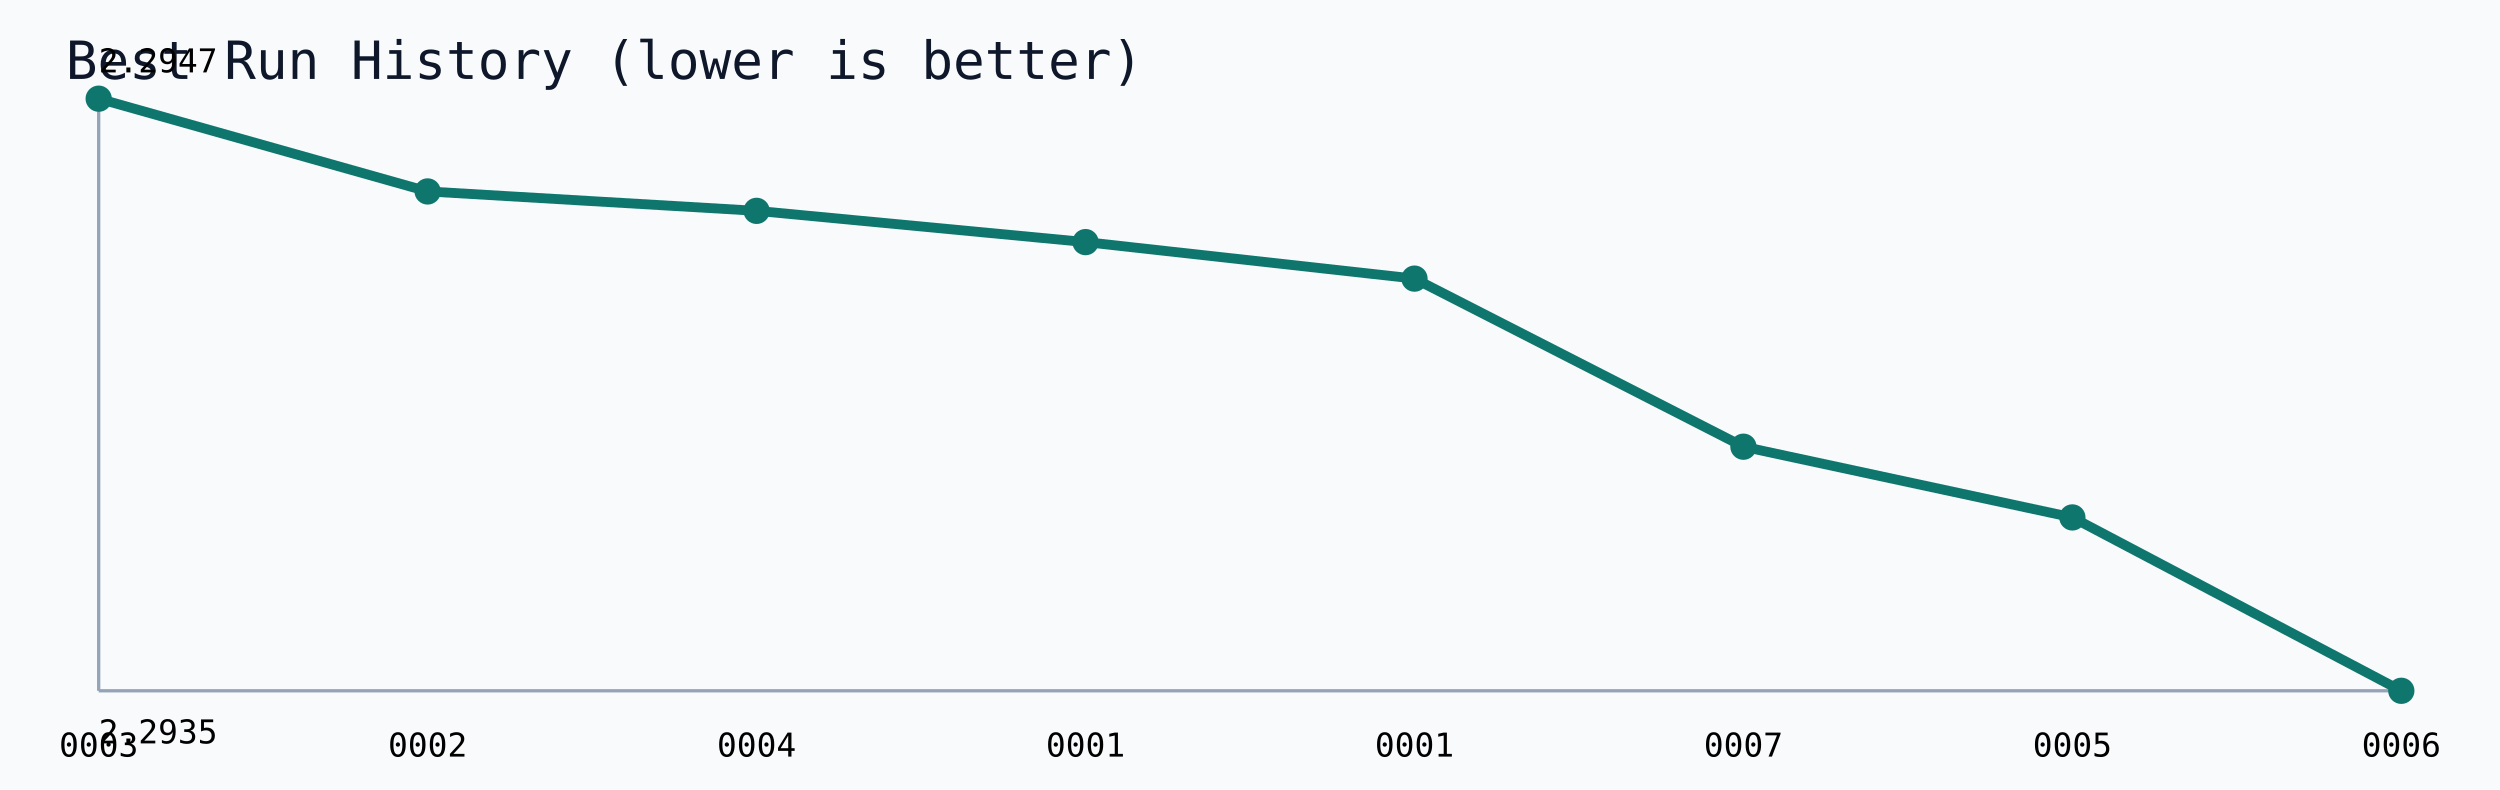
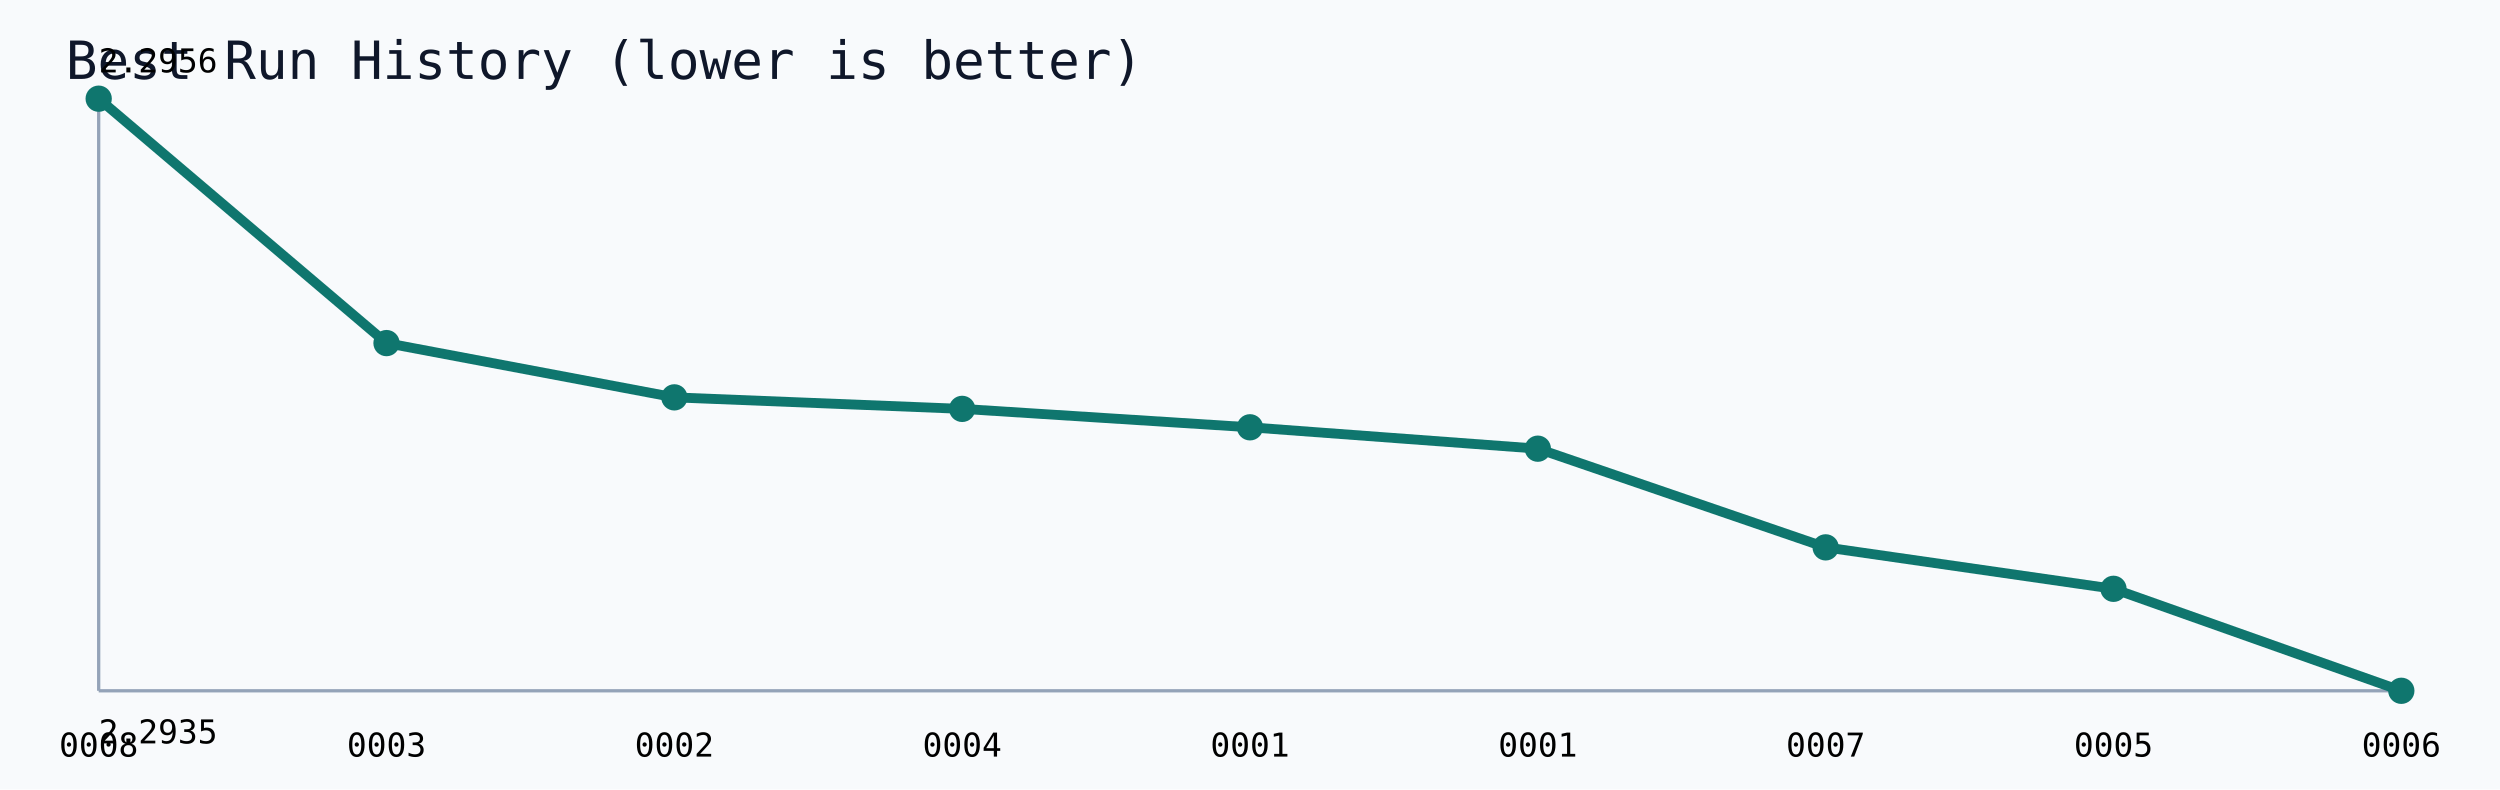
<svg xmlns="http://www.w3.org/2000/svg" width="760" height="240" viewBox="0 0 760 240">
  <rect width="100%" height="100%" fill="#f8fafc" />
  <text x="20" y="24" font-family="monospace" font-size="16" fill="#0f172a">Best Run History (lower is better)</text>
  <line x1="30" y1="210" x2="730" y2="210" stroke="#94a3b8" />
  <line x1="30" y1="30" x2="30" y2="210" stroke="#94a3b8" />
-   <polyline fill="none" stroke="#0f766e" stroke-width="3" points="30.0,30.0 130.0,58.2 230.0,64.1 330.0,73.6 430.0,84.7 530.0,135.8 630.0,157.3 730.0,210.0" />
+   <polyline fill="none" stroke="#0f766e" stroke-width="3" points="30.0,30.0 117.5,104.3 205.0,120.8 292.5,124.3 380.0,129.9 467.5,136.4 555.0,166.4 642.5,179.0 730.0,210.0" />
  <circle cx="30.0" cy="30.0" r="4" fill="#0f766e" />
-   <text x="30.0" y="230" text-anchor="middle" font-family="monospace" font-size="10">0003</text>
-   <circle cx="130.0" cy="58.2" r="4" fill="#0f766e" />
-   <text x="130.0" y="230" text-anchor="middle" font-family="monospace" font-size="10">0002</text>
-   <circle cx="230.0" cy="64.1" r="4" fill="#0f766e" />
-   <text x="230.0" y="230" text-anchor="middle" font-family="monospace" font-size="10">0004</text>
-   <circle cx="330.0" cy="73.6" r="4" fill="#0f766e" />
-   <text x="330.0" y="230" text-anchor="middle" font-family="monospace" font-size="10">0001</text>
-   <circle cx="430.0" cy="84.7" r="4" fill="#0f766e" />
-   <text x="430.0" y="230" text-anchor="middle" font-family="monospace" font-size="10">0001</text>
-   <circle cx="530.0" cy="135.8" r="4" fill="#0f766e" />
-   <text x="530.0" y="230" text-anchor="middle" font-family="monospace" font-size="10">0007</text>
-   <circle cx="630.0" cy="157.3" r="4" fill="#0f766e" />
-   <text x="630.0" y="230" text-anchor="middle" font-family="monospace" font-size="10">0005</text>
+   <text x="30.0" y="230" text-anchor="middle" font-family="monospace" font-size="10">0008</text>
+   <circle cx="117.5" cy="104.3" r="4" fill="#0f766e" />
+   <text x="117.5" y="230" text-anchor="middle" font-family="monospace" font-size="10">0003</text>
+   <circle cx="205.0" cy="120.8" r="4" fill="#0f766e" />
+   <text x="205.0" y="230" text-anchor="middle" font-family="monospace" font-size="10">0002</text>
+   <circle cx="292.5" cy="124.3" r="4" fill="#0f766e" />
+   <text x="292.5" y="230" text-anchor="middle" font-family="monospace" font-size="10">0004</text>
+   <circle cx="380.0" cy="129.9" r="4" fill="#0f766e" />
+   <text x="380.0" y="230" text-anchor="middle" font-family="monospace" font-size="10">0001</text>
+   <circle cx="467.5" cy="136.4" r="4" fill="#0f766e" />
+   <text x="467.5" y="230" text-anchor="middle" font-family="monospace" font-size="10">0001</text>
+   <circle cx="555.0" cy="166.4" r="4" fill="#0f766e" />
+   <text x="555.0" y="230" text-anchor="middle" font-family="monospace" font-size="10">0007</text>
+   <circle cx="642.5" cy="179.0" r="4" fill="#0f766e" />
+   <text x="642.5" y="230" text-anchor="middle" font-family="monospace" font-size="10">0005</text>
  <circle cx="730.0" cy="210.0" r="4" fill="#0f766e" />
  <text x="730.0" y="230" text-anchor="middle" font-family="monospace" font-size="10">0006</text>
-   <text x="30" y="22" font-family="monospace" font-size="10">2.2947</text>
+   <text x="30" y="22" font-family="monospace" font-size="10">2.2956</text>
  <text x="30" y="226" font-family="monospace" font-size="10">2.2935</text>
</svg>
